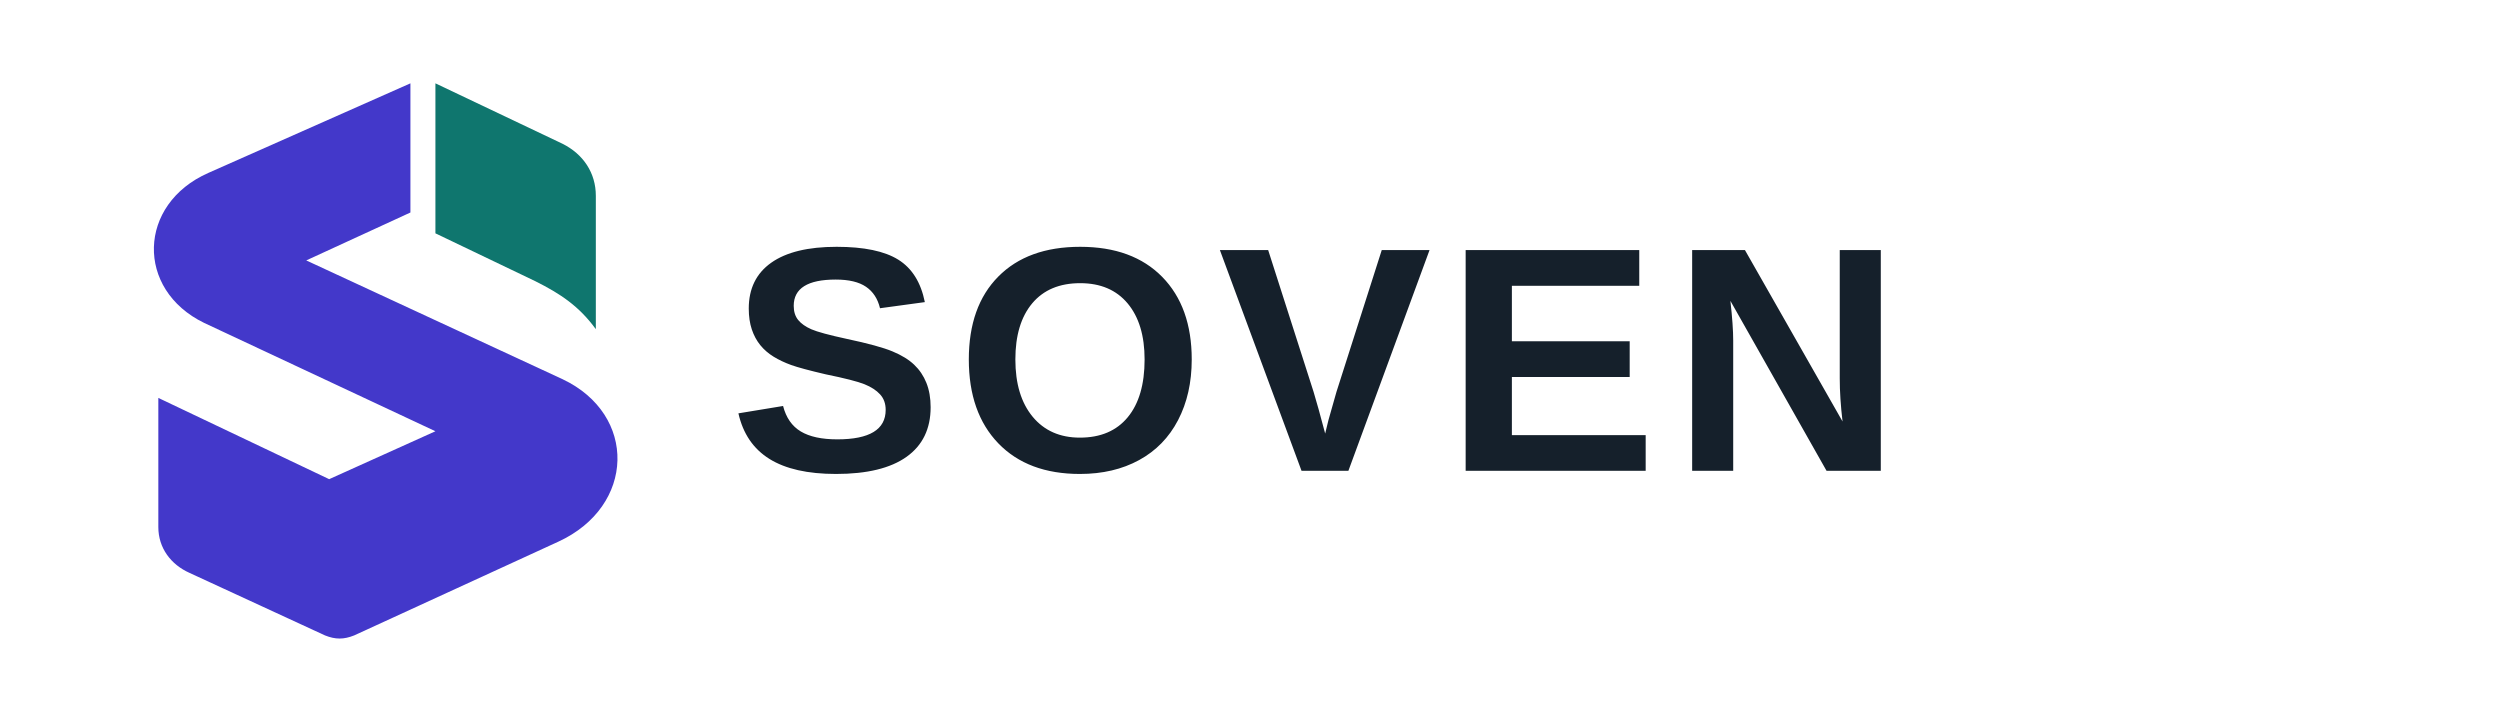
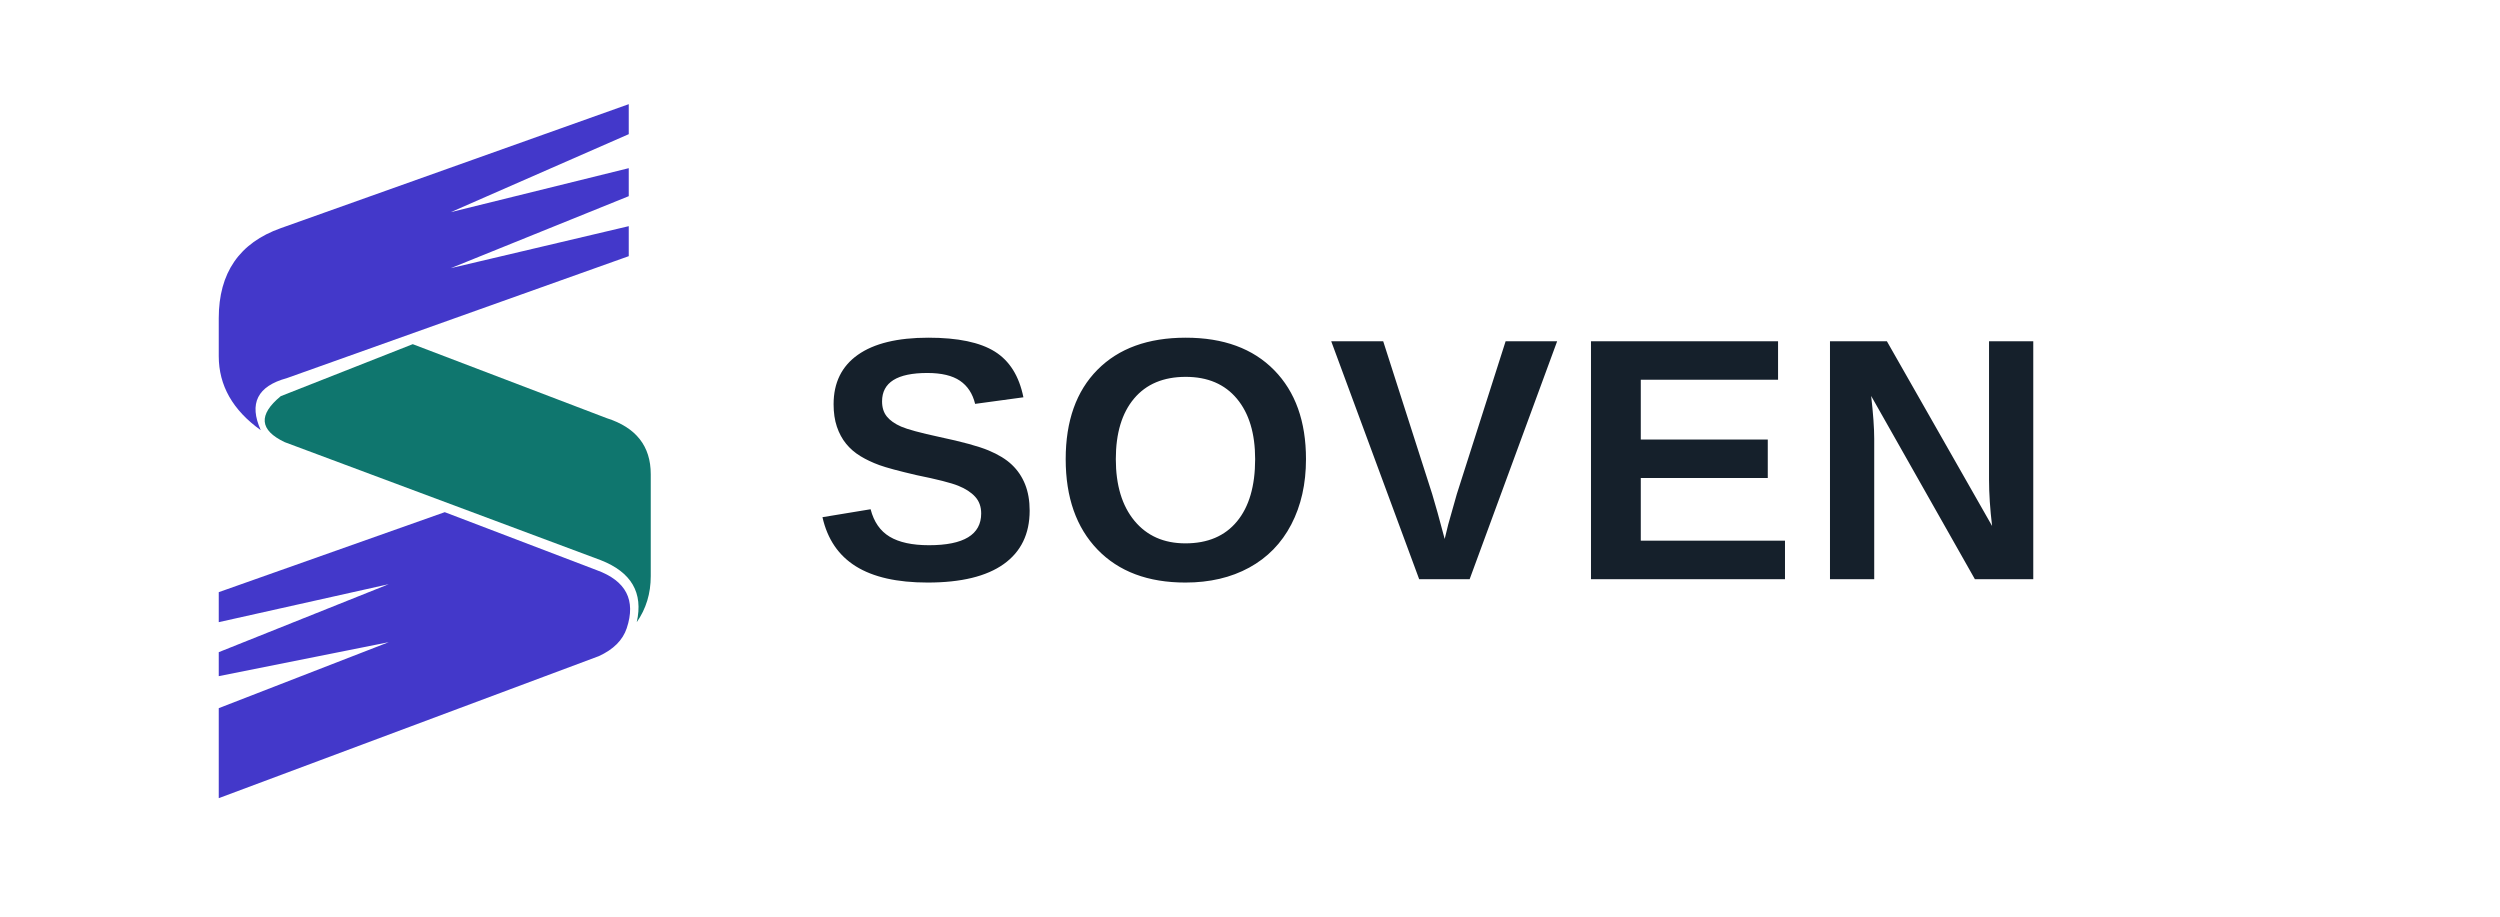
- <svg xmlns="http://www.w3.org/2000/svg" width="1200" height="340" viewBox="0 0 1200 340" role="img" aria-label="SOVEN">
-   <g transform="translate(55 28)">
-     <path fill="#4338CA" d="M142 12 45 55C11 70 10 111 43 127l111 52-51 23-82-39v62c0 10 6 18 15 22l65 30c5 2 9 2 14 0l98-45c37-17 38-61 2-78L92 97l50-23V12Z" />
-     <path fill="#0F766E" d="m154 12 61 29c10 5 16 14 16 25v64c-8-11-17-17-29-23l-48-23V12Z" />
+ <svg xmlns="http://www.w3.org/2000/svg" width="1200" height="440" viewBox="0 0 1200 440" role="img" aria-label="SOVEN">
+   <g transform="translate(105 50) scale(.96)">
+     <path fill="#4338CA" d="M205 0 31 62Q0 73 0 107v19q0 22 21 37-9-20 13-26L205 76V61l-89 21 89-36V32l-89 22 89-39Z" />
+     <path fill="#0F766E" d="m97 120 97 37q22 7 22 28v51q0 13-7 23 5-22-18-31L33 169q-19-9-2-23Z" />
+     <path fill="#4338CA" d="m113 204 76 29q22 8 15 29-3 9-14 14L0 347v-45l85-33-85 17v-12l85-34L0 259v-15Z" />
  </g>
-   <text x="350" y="226" font-family="'DM Sans','Segoe UI',Arial,sans-serif" font-size="154" font-weight="750" letter-spacing="6" fill="#15202B">SOVEN</text>
+   <text x="390" y="278" font-family="'DM Sans','Segoe UI',Arial,sans-serif" font-size="166" font-weight="750" letter-spacing="4" fill="#15202B">SOVEN</text>
</svg>
